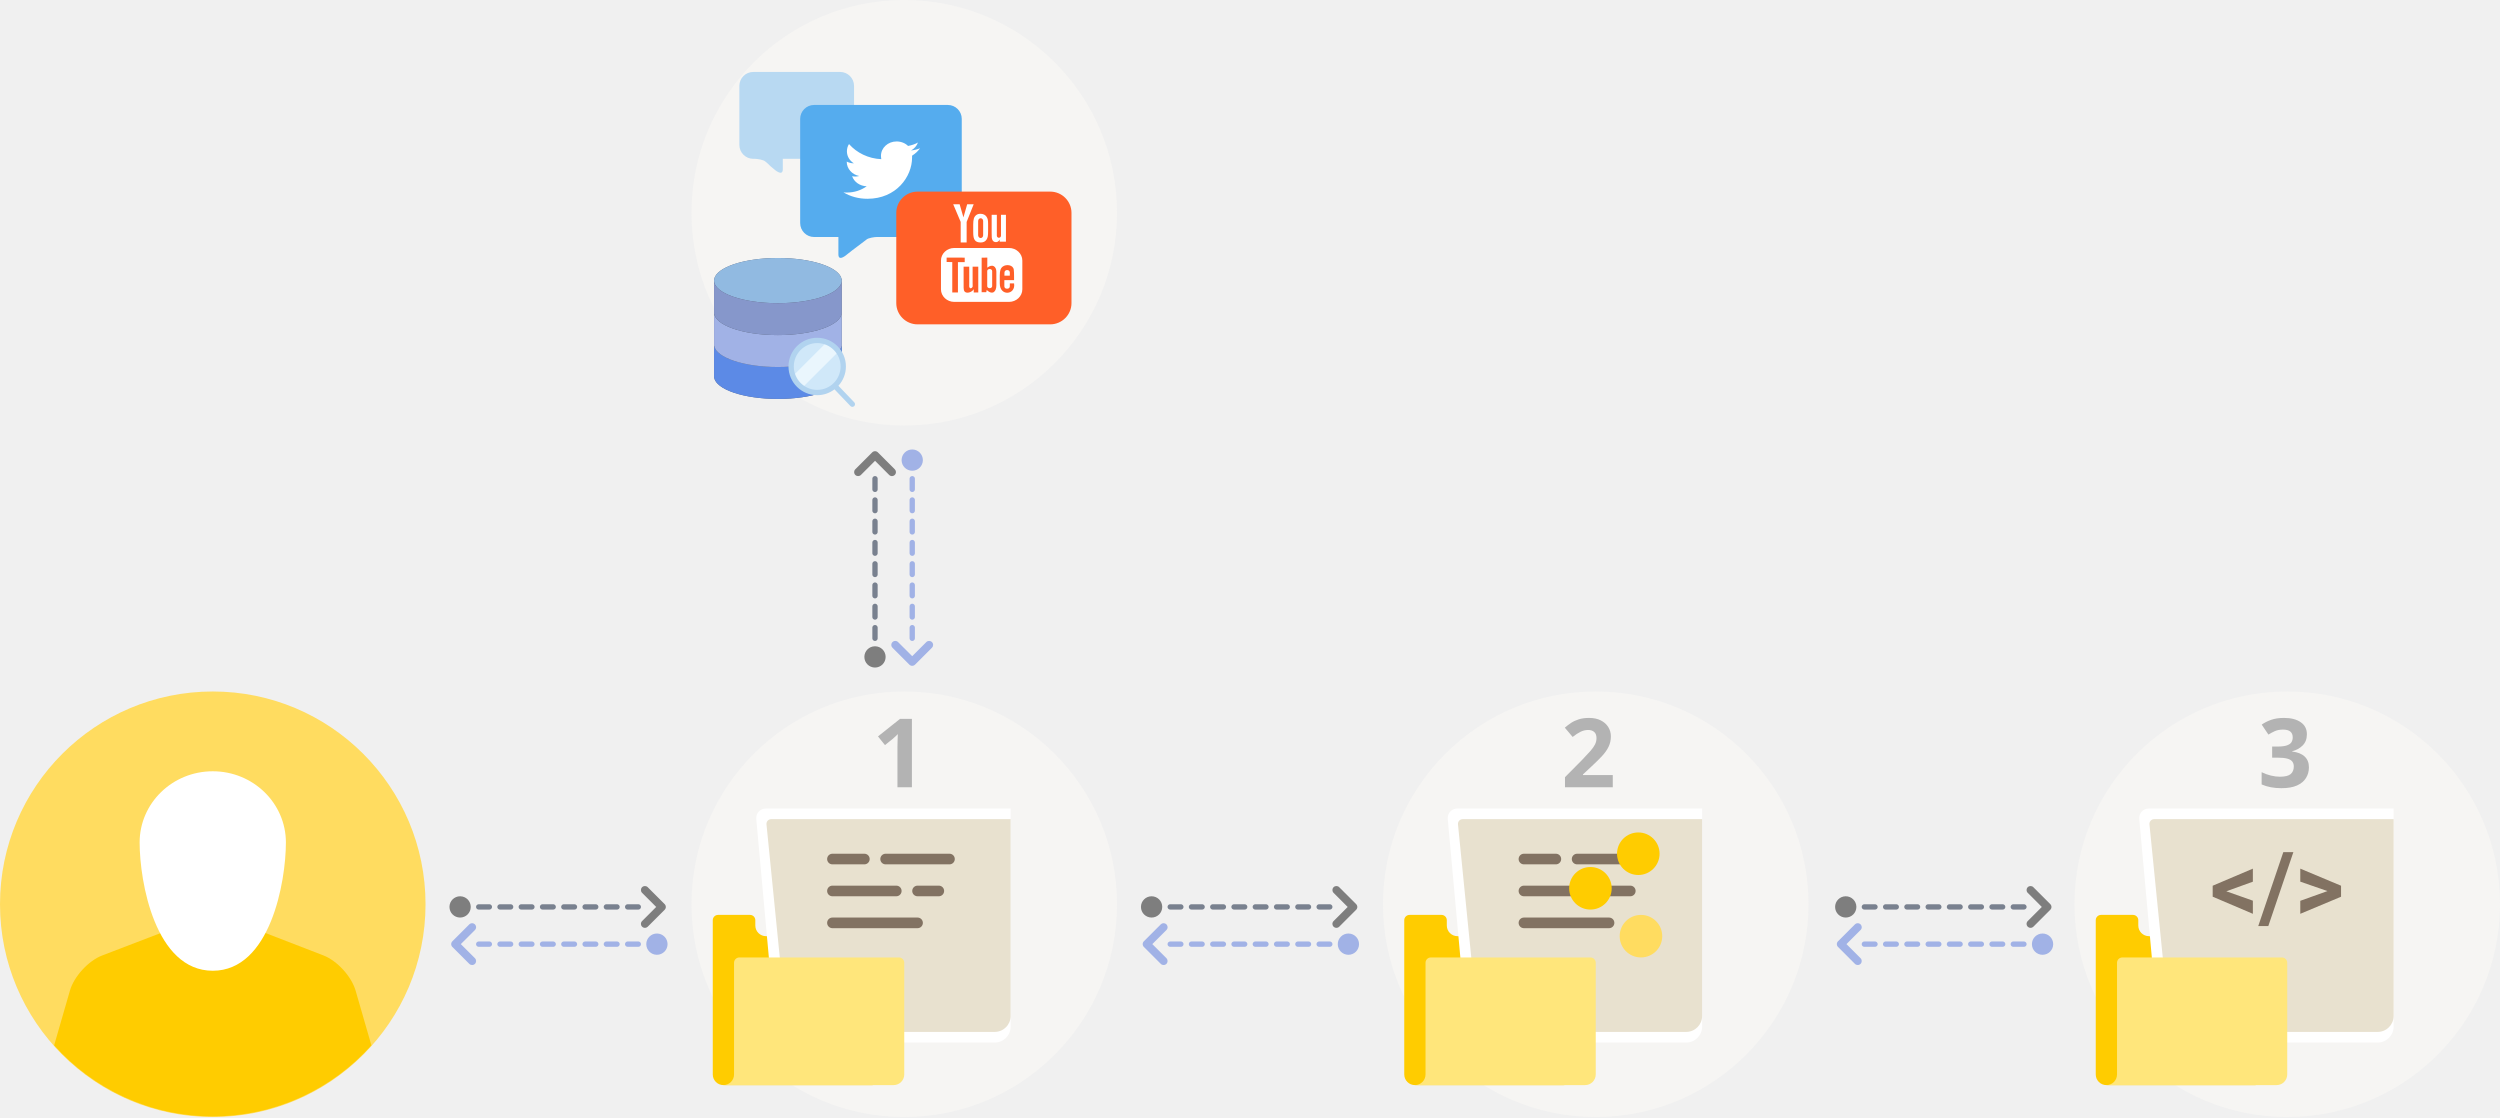
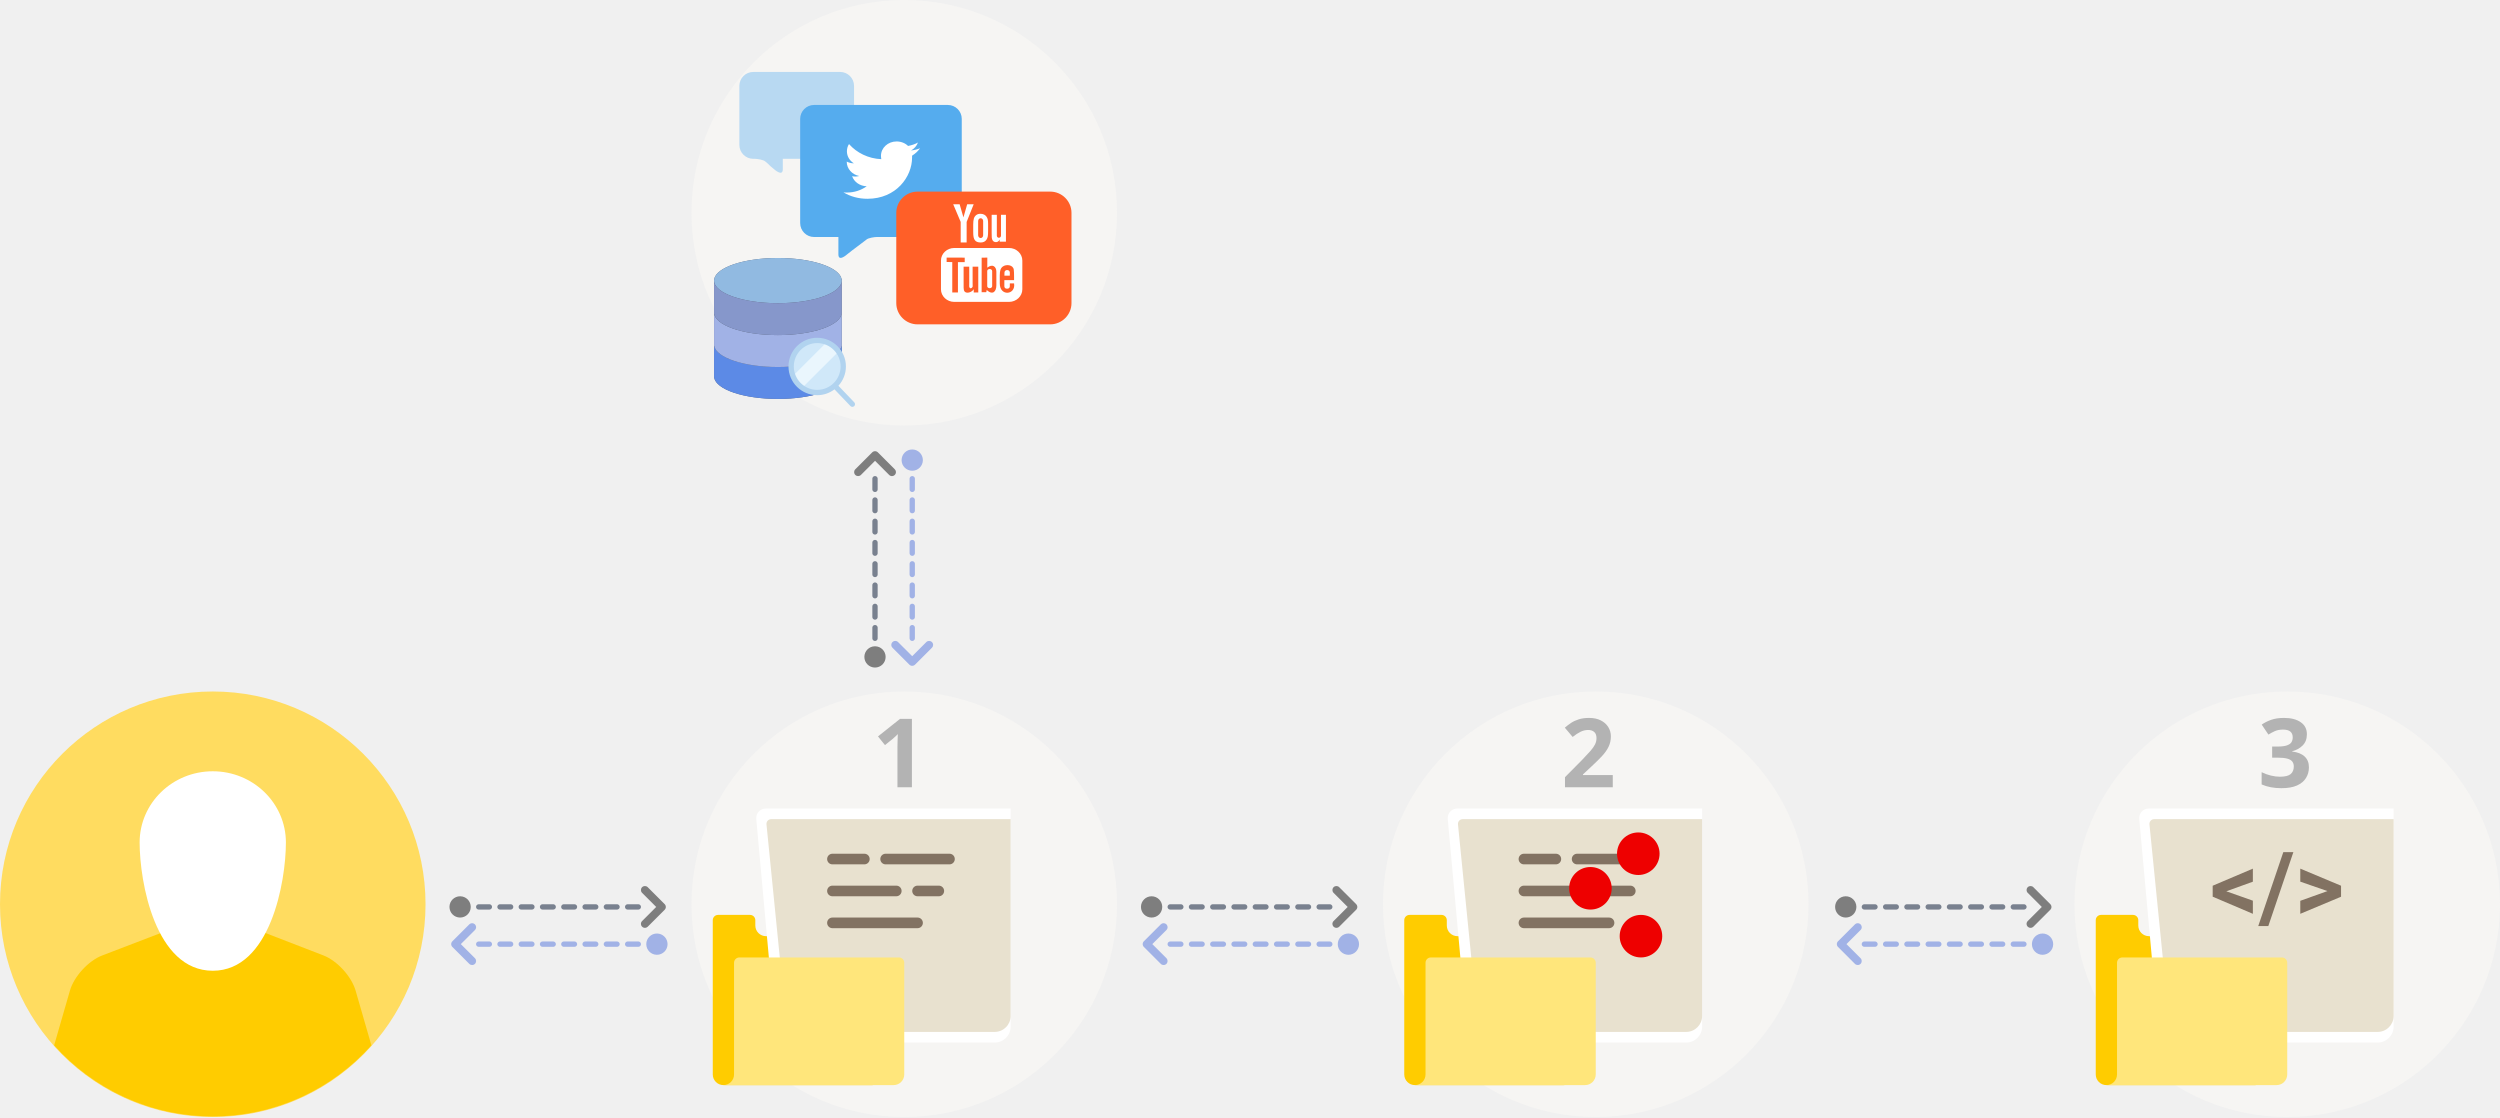
<svg xmlns="http://www.w3.org/2000/svg" width="940" height="420" viewBox="0 0 940 420">
  <g fill="none" fill-rule="evenodd">
    <g transform="translate(780 260)">
      <circle fill="#F6F5F3" fill-rule="nonzero" cx="80" cy="80" r="80" />
      <path d="M28 92h-4v-4a4 4 0 0 0 4 4zM8 92h61.997c1.106 0 2.003.902 2.003 1.993v50.002A4.006 4.006 0 0 1 67.997 148H12.003A4.009 4.009 0 0 1 8 143.995V92zm0-6.002C8 84.895 8.895 84 9.994 84h12.012c1.101 0 1.994.887 1.994 1.998V92H8v-6.002z" fill="#FC0" fill-rule="nonzero" />
      <path d="M24.362 47.98c-.2-2.198 1.428-3.98 3.64-3.98H120v82.003a5.995 5.995 0 0 1-5.997 5.997H32l-7.638-84.02z" fill="#FFF" fill-rule="nonzero" />
      <path d="M28.2 49.997c-.11-1.103.696-1.997 1.807-1.997H120v74.003a6 6 0 0 1-6.007 5.997H36l-7.8-78.003z" fill="#E8E1CF" fill-rule="nonzero" />
      <path d="M16 144v4h-4a4 4 0 0 0 4-4zm0-41.999c0-1.105.905-2.001 2.003-2.001h59.994c1.106 0 2.003.895 2.003 2.001v41.99A4.009 4.009 0 0 1 75.997 148H16v-45.999z" fill="#FFE67B" fill-rule="nonzero" />
      <text font-family="Roboto-Bold, Roboto" font-size="36" font-weight="bold" fill="#827262">
        <tspan x="51" y="86">&lt;/&gt;</tspan>
      </text>
    </g>
    <g transform="translate(520 260)" fill-rule="nonzero">
      <circle fill="#F6F5F3" cx="80" cy="80" r="80" />
      <path d="M28 92h-4v-4a4 4 0 0 0 4 4zM8 92h61.997c1.106 0 2.003.902 2.003 1.993v50.002A4.006 4.006 0 0 1 67.997 148H12.003A4.009 4.009 0 0 1 8 143.995V92zm0-6.002C8 84.895 8.895 84 9.994 84h12.012c1.101 0 1.994.887 1.994 1.998V92H8v-6.002z" fill="#FC0" />
      <path d="M24.362 47.98c-.2-2.198 1.428-3.98 3.64-3.98H120v82.003a5.995 5.995 0 0 1-5.997 5.997H32l-7.638-84.02z" fill="#FFF" />
      <path d="M28.2 49.997c-.11-1.103.696-1.997 1.807-1.997H120v74.003a6 6 0 0 1-6.007 5.997H36l-7.8-78.003z" fill="#E8E1CF" />
      <path d="M16 144v4h-4a4 4 0 0 0 4-4zm0-41.999c0-1.105.905-2.001 2.003-2.001h59.994c1.106 0 2.003.895 2.003 2.001v41.99A4.009 4.009 0 0 1 75.997 148H16v-45.999z" fill="#FFE67B" />
      <path d="M51 75a2 2 0 0 1 1.991-2H77.01c1.1 0 1.991.888 1.991 2a2 2 0 0 1-1.991 2H52.99A1.99 1.99 0 0 1 51 75zm32 0c0-1.105.902-2 2.009-2h7.982a2 2 0 1 1 0 4H85.01A2 2 0 0 1 83 75zM51 63c0-1.105.895-2 1.994-2h12.012c1.101 0 1.994.888 1.994 2 0 1.105-.895 2-1.994 2H52.994A1.992 1.992 0 0 1 51 63zm20 0a2 2 0 0 1 1.991-2H97.01c1.1 0 1.991.888 1.991 2a2 2 0 0 1-1.991 2H72.99A1.99 1.99 0 0 1 71 63zM51 87c0-1.105.89-2 2-2h32c1.105 0 2 .888 2 2 0 1.105-.89 2-2 2H53c-1.105 0-2-.888-2-2z" fill="#827262" />
-       <g transform="translate(70 53)">
-         <circle fill="#FFDC60" cx="27" cy="39" r="8" />
-         <circle fill="#FC0" cx="8" cy="21" r="8" />
-         <circle fill="#FC0" cx="26" cy="8" r="8" />
+       <g transform="translate(70 53)" fill="#E00">
+         <circle cx="27" cy="39" r="8" />
+         <circle cx="8" cy="21" r="8" />
+         <circle cx="26" cy="8" r="8" />
      </g>
    </g>
    <g transform="translate(260 260)" fill-rule="nonzero">
      <circle fill="#F6F5F3" cx="80" cy="80" r="80" />
      <path d="M28 92h-4v-4a4 4 0 0 0 4 4zM8 92h61.997c1.106 0 2.003.902 2.003 1.993v50.002A4.006 4.006 0 0 1 67.997 148H12.003A4.009 4.009 0 0 1 8 143.995V92zm0-6.002C8 84.895 8.895 84 9.994 84h12.012c1.101 0 1.994.887 1.994 1.998V92H8v-6.002z" fill="#FC0" />
      <path d="M24.362 47.98c-.2-2.198 1.428-3.98 3.64-3.98H120v82.003a5.995 5.995 0 0 1-5.997 5.997H32l-7.638-84.02z" fill="#FFF" />
      <path d="M28.2 49.997c-.11-1.103.696-1.997 1.807-1.997H120v74.003a6 6 0 0 1-6.007 5.997H36l-7.8-78.003z" fill="#E8E1CF" />
      <path d="M16 144v4h-4a4 4 0 0 0 4-4zm0-41.999c0-1.105.905-2.001 2.003-2.001h59.994c1.106 0 2.003.895 2.003 2.001v41.99A4.009 4.009 0 0 1 75.997 148H16v-45.999z" fill="#FFE67B" />
      <path d="M51 75a2 2 0 0 1 1.991-2H77.01c1.1 0 1.991.888 1.991 2a2 2 0 0 1-1.991 2H52.99A1.99 1.99 0 0 1 51 75zm32 0c0-1.105.902-2 2.009-2h7.982a2 2 0 1 1 0 4H85.01A2 2 0 0 1 83 75zM51 63c0-1.105.895-2 1.994-2h12.012c1.101 0 1.994.888 1.994 2 0 1.105-.895 2-1.994 2H52.994A1.992 1.992 0 0 1 51 63zm20 0a2 2 0 0 1 1.991-2H97.01c1.1 0 1.991.888 1.991 2a2 2 0 0 1-1.991 2H72.99A1.99 1.99 0 0 1 71 63zM51 87c0-1.105.89-2 2-2h32c1.105 0 2 .888 2 2 0 1.105-.89 2-2 2H53c-1.105 0-2-.888-2-2z" fill="#827262" />
    </g>
    <g transform="translate(0 260)" fill-rule="nonzero">
      <circle fill="#FFDC60" cx="80" cy="80" r="80" />
      <path d="M139.647 133.051l-5.943-20.589c-1.537-5.324-6.948-11.238-12.093-13.224L94.2 88.644H66.111L38.42 99.256c-5.169 1.982-10.589 7.89-12.124 13.206l-5.943 20.59c14.651 16.381 35.94 26.704 59.647 26.704s44.996-10.323 59.647-26.705" fill="#FC0" />
      <path d="M80 105c21.615 0 27.5-33.421 27.5-48.214S95.187 30 80 30 52.5 41.993 52.5 56.786C52.5 71.579 58.385 105 80 105" fill="#FFF" />
    </g>
    <g transform="matrix(1 0 0 -1 169 349)">
      <path d="M81.352 7.983a1.49 1.49 0 0 0-.439-1.055l-6.37-6.37a1.504 1.504 0 0 0-2.56 1.061c0 .398.157.78.438 1.06l5.307 5.306-5.307 5.307a1.504 1.504 0 0 0 .004 2.118c.59.59 1.534.587 2.118.003l6.37-6.37a1.49 1.49 0 0 0 .435-1.054l.004-.006z" fill="#7E7E7E" fill-rule="nonzero" />
      <path d="M11 8h60" stroke="#79818F" stroke-width="2" stroke-linecap="round" stroke-dasharray="4,4" />
      <circle fill="#7E7E7E" fill-rule="nonzero" cx="4" cy="8" r="4" />
    </g>
    <g transform="matrix(-1 0 0 1 251 347)">
      <path d="M81.352 7.983a1.49 1.49 0 0 0-.439-1.055l-6.37-6.37a1.504 1.504 0 0 0-2.56 1.061c0 .398.157.78.438 1.06l5.307 5.306-5.307 5.307a1.504 1.504 0 0 0 .004 2.118c.59.59 1.534.587 2.118.003l6.37-6.37a1.49 1.49 0 0 0 .435-1.054l.004-.006z" fill="#A1B2E6" fill-rule="nonzero" />
      <path d="M11 8h60" stroke="#A1B2E6" stroke-width="2" stroke-linecap="round" stroke-dasharray="4,4" />
      <circle fill="#A1B2E6" fill-rule="nonzero" cx="4" cy="8" r="4" />
    </g>
    <g transform="matrix(0 -1 -1 0 337 251)">
      <path d="M81.352 7.983a1.49 1.49 0 0 0-.439-1.055l-6.37-6.37a1.504 1.504 0 0 0-2.56 1.061c0 .398.157.78.438 1.06l5.307 5.306-5.307 5.307a1.504 1.504 0 0 0 .004 2.118c.59.59 1.534.587 2.118.003l6.37-6.37a1.49 1.49 0 0 0 .435-1.054l.004-.006z" fill="#7E7E7E" fill-rule="nonzero" />
      <path d="M11 8h60" stroke="#79818F" stroke-width="2" stroke-linecap="round" stroke-dasharray="4,4" />
      <circle fill="#7E7E7E" fill-rule="nonzero" cx="4" cy="8" r="4" />
    </g>
    <g transform="matrix(0 1 1 0 335 169)">
      <path d="M81.352 7.983a1.49 1.49 0 0 0-.439-1.055l-6.37-6.37a1.504 1.504 0 0 0-2.56 1.061c0 .398.157.78.438 1.06l5.307 5.306-5.307 5.307a1.504 1.504 0 0 0 .004 2.118c.59.59 1.534.587 2.118.003l6.37-6.37a1.49 1.49 0 0 0 .435-1.054l.004-.006z" fill="#A1B2E6" fill-rule="nonzero" />
      <path d="M11 8h60" stroke="#A1B2E6" stroke-width="2" stroke-linecap="round" stroke-dasharray="4,4" />
      <circle fill="#A1B2E6" fill-rule="nonzero" cx="4" cy="8" r="4" />
    </g>
    <g transform="matrix(-1 0 0 1 511 347)">
      <path d="M81.352 7.983a1.49 1.49 0 0 0-.439-1.055l-6.37-6.37a1.504 1.504 0 0 0-2.56 1.061c0 .398.157.78.438 1.06l5.307 5.306-5.307 5.307a1.504 1.504 0 0 0 .004 2.118c.59.59 1.534.587 2.118.003l6.37-6.37a1.49 1.49 0 0 0 .435-1.054l.004-.006z" fill="#A1B2E6" fill-rule="nonzero" />
      <path d="M11 8h60" stroke="#A1B2E6" stroke-width="2" stroke-linecap="round" stroke-dasharray="4,4" />
      <circle fill="#A1B2E6" fill-rule="nonzero" cx="4" cy="8" r="4" />
    </g>
    <g transform="matrix(1 0 0 -1 429 349)">
      <path d="M81.352 7.983a1.49 1.49 0 0 0-.439-1.055l-6.37-6.37a1.504 1.504 0 0 0-2.56 1.061c0 .398.157.78.438 1.06l5.307 5.306-5.307 5.307a1.504 1.504 0 0 0 .004 2.118c.59.59 1.534.587 2.118.003l6.37-6.37a1.49 1.49 0 0 0 .435-1.054l.004-.006z" fill="#7E7E7E" fill-rule="nonzero" />
      <path d="M11 8h60" stroke="#79818F" stroke-width="2" stroke-linecap="round" stroke-dasharray="4,4" />
      <circle fill="#7E7E7E" fill-rule="nonzero" cx="4" cy="8" r="4" />
    </g>
    <g transform="matrix(-1 0 0 1 772 347)">
      <path d="M81.352 7.983a1.49 1.49 0 0 0-.439-1.055l-6.37-6.37a1.504 1.504 0 0 0-2.56 1.061c0 .398.157.78.438 1.06l5.307 5.306-5.307 5.307a1.504 1.504 0 0 0 .004 2.118c.59.59 1.534.587 2.118.003l6.37-6.37a1.49 1.49 0 0 0 .435-1.054l.004-.006z" fill="#A1B2E6" fill-rule="nonzero" />
      <path d="M11 8h60" stroke="#A1B2E6" stroke-width="2" stroke-linecap="round" stroke-dasharray="4,4" />
      <circle fill="#A1B2E6" fill-rule="nonzero" cx="4" cy="8" r="4" />
    </g>
    <g transform="matrix(1 0 0 -1 690 349)">
      <path d="M81.352 7.983a1.49 1.49 0 0 0-.439-1.055l-6.37-6.37a1.504 1.504 0 0 0-2.56 1.061c0 .398.157.78.438 1.06l5.307 5.306-5.307 5.307a1.504 1.504 0 0 0 .004 2.118c.59.59 1.534.587 2.118.003l6.37-6.37a1.49 1.49 0 0 0 .435-1.054l.004-.006z" fill="#7E7E7E" fill-rule="nonzero" />
      <path d="M11 8h60" stroke="#79818F" stroke-width="2" stroke-linecap="round" stroke-dasharray="4,4" />
      <circle fill="#7E7E7E" fill-rule="nonzero" cx="4" cy="8" r="4" />
    </g>
    <circle fill="#F6F5F3" fill-rule="nonzero" cx="340" cy="80" r="80" />
    <g fill-rule="nonzero">
      <g transform="translate(268 97)">
        <path d="M48.446 8c-.731-4.462-11.175-8-23.955-8C11.711 0 1.267 3.538.535 8H.491v37h.045c.731 4.461 11.175 8 23.955 8 12.78 0 23.224-3.539 23.955-8h.045V8h-.045z" fill="#545E73" />
        <path d="M24.491 41c-13.255 0-24-3.806-24-8.5V45h.045c.731 4.461 11.175 8 23.955 8 12.78 0 23.224-3.539 23.955-8h.045V32.5c0 4.694-10.745 8.5-24 8.5zm-24-9v.5c0-.168.018-.334.045-.5H.491zm47.955 0c.027.166.045.332.045.5V32h-.045z" fill="#5C8AE6" />
        <path d="M24.491 29c-13.255 0-24-3.806-24-8.5V33h.045c.731 4.461 11.175 8 23.955 8 12.78 0 23.224-3.539 23.955-8h.045V20.5c0 4.694-10.745 8.5-24 8.5zm-24-9v.5c0-.168.018-.334.045-.5H.491zm47.955 0c.027.166.045.332.045.5V20h-.045z" fill="#A1B2E6" />
        <ellipse fill="#91BAE1" cx="24.491" cy="8.5" rx="24" ry="8.5" />
        <path d="M24.491 17c-13.255 0-24-3.806-24-8.5V21h.045c.731 4.461 11.175 8 23.955 8 12.78 0 23.224-3.539 23.955-8h.045V8.5c0 4.694-10.745 8.5-24 8.5zm-24-9v.5c0-.168.018-.334.045-.5H.491zm47.955 0c.027.166.045.332.045.5V8h-.045z" fill="#8697CB" />
      </g>
      <g transform="translate(296 127)">
        <circle fill="#D0E8F9" cx="11.268" cy="10.796" r="9.796" />
        <path d="M14.821 1.674L2.147 14.348a9.823 9.823 0 0 0 3.495 4.459L19.28 5.17a9.818 9.818 0 0 0-4.459-3.496z" fill="#EAF6FD" />
        <path d="M25.213 24.291l-5.97-6.244a10.74 10.74 0 0 0 2.82-7.251C22.064 4.843 17.221 0 11.268 0S.472 4.843.472 10.796c0 5.953 4.843 10.796 10.796 10.796 2.442 0 4.689-.824 6.499-2.196l6.001 6.276a.997.997 0 0 0 1.414.032.999.999 0 0 0 .031-1.413zM2.472 10.796C2.472 5.946 6.418 2 11.268 2s8.796 3.946 8.796 8.796-3.946 8.796-8.796 8.796-8.796-3.946-8.796-8.796z" fill="#B1D3EF" />
      </g>
    </g>
    <g fill-rule="nonzero">
      <path d="M315.891 27.051h-32.665c-2.874 0-5.226 2.352-5.226 5.227V54.49c0 2.874 2.352 5.226 5.226 5.226h.654c.718 0 3.266.327 3.92 1.046 1.96 1.567.522.653 3.266 2.874-.065-.065 3.266 3.005 3.266 0v-3.92h21.56c2.874 0 5.226-2.352 5.226-5.226V32.278c0-2.875-2.352-5.227-5.227-5.227z" fill="#B8D9F2" />
      <path d="M306.092 39.464h50.304c2.874 0 5.226 2.352 5.226 5.226v39.198c0 2.875-2.351 5.227-5.226 5.227h-26.785c-.719 0-3.267.326-3.92 1.045-1.96 1.568-4.443 3.267-7.187 5.488.066-.065-3.266 3.005-3.266 0v-6.533h-9.146c-2.875 0-5.227-2.352-5.227-5.227V44.69c0-2.874 2.352-5.226 5.227-5.226z" fill="#55ACEE" />
      <path d="M345.943 55.731c-1.045.457-2.221.719-3.397.85a5.591 5.591 0 0 0 2.613-3.006c-1.11.653-2.417 1.045-3.724 1.307-1.045-1.046-2.613-1.699-4.311-1.699-3.267 0-5.88 2.417-5.88 5.422 0 .458.065.85.13 1.242-4.899-.196-9.276-2.417-12.15-5.684-.523.784-.785 1.764-.785 2.744 0 1.895 1.046 3.528 2.614 4.508-.98 0-1.895-.262-2.679-.654v.066c0 2.613 2.025 4.834 4.704 5.357-.513.13-1.04.195-1.568.196-.392 0-.719-.066-1.11-.13.718 2.155 2.94 3.723 5.487 3.788a12.682 12.682 0 0 1-7.317 2.352c-.457 0-.915 0-1.437-.065 2.613 1.568 5.684 2.417 9.015 2.417 10.845 0 16.79-8.297 16.79-15.483v-.719c1.241-.784 2.221-1.698 3.005-2.809z" fill="#FFF" />
    </g>
    <g fill-rule="nonzero">
      <path d="M394.895 72.047h-49.91c-4.392 0-7.985 3.593-7.985 7.985v33.938c0 4.392 3.593 7.986 7.986 7.986h49.908c4.392 0 7.986-3.594 7.986-7.986V80.032c0-4.392-3.593-7.985-7.985-7.985z" fill="#FF5F28" />
      <path d="M379.681 103.654h-2.016l.01-1.17a.95.95 0 0 1 .95-.945h.129a.95.95 0 0 1 .95.945l-.023 1.17zm-7.558-2.508c-.51 0-.929.344-.929.765v5.691c0 .42.419.762.929.762.513 0 .932-.342.932-.762v-5.692c0-.42-.419-.764-.932-.764zm12.272-3.183v10.827c0 2.597-2.252 4.722-5.005 4.722h-20.58c-2.755 0-5.006-2.125-5.006-4.722V97.963c0-2.597 2.251-4.723 5.005-4.723h20.581c2.753 0 5.005 2.126 5.005 4.723zm-24.213 12.003l-.001-11.405h2.55v-1.69l-6.8-.01v1.66l2.123.007v11.437h2.128v.001zm7.647-9.706h-2.127v6.09c0 .881.053 1.322-.003 1.477-.173.472-.95.973-1.253.05-.052-.16-.006-.648-.007-1.486l-.01-6.131h-2.115l.007 6.034c.001.926-.02 1.615.007 1.93.052.553.033 1.199.548 1.566.956.69 2.79-.102 3.25-1.088l-.005 1.258 1.708.002v-9.702zm6.805 6.974l-.004-5.07c-.002-1.932-1.447-3.089-3.41-1.525l.01-3.77-2.126.004-.01 13.007 1.747-.026.159-.81c2.234 2.05 3.638.646 3.634-1.81zm6.658-.672l-1.596.008-.003.217v.89a.87.87 0 0 1-.872.864h-.312a.87.87 0 0 1-.873-.864v-2.342h3.653v-1.375c0-1.004-.026-2.008-.11-2.582-.26-1.817-2.81-2.106-4.099-1.176-.405.291-.713.68-.894 1.203-.18.523-.27 1.235-.27 2.142v3.023c0 5.023 6.103 4.313 5.376-.008zm-8.182-16.409c.11.267.28.483.512.647.228.16.52.241.87.241.307 0 .579-.083.815-.254.236-.17.435-.424.597-.763l-.04.835h2.37V80.775h-1.866v7.848a.778.778 0 0 1-1.556 0v-7.848h-1.947v6.801c0 .866.015 1.444.041 1.737.028.291.095.57.204.84zm-7.185-5.695c0-.968.081-1.723.241-2.268a2.53 2.53 0 0 1 .872-1.309c.419-.33.956-.496 1.607-.496.548 0 1.019.108 1.412.319.393.212.698.487.909.827.216.34.36.691.44 1.05.08.363.118.913.118 1.651v2.55c0 .936-.038 1.624-.11 2.061-.07.436-.23.853-.467 1.225-.218.36-.535.651-.913.838-.374.182-.802.27-1.287.27-.54 0-.996-.074-1.37-.23a1.88 1.88 0 0 1-.874-.7c-.21-.31-.357-.688-.445-1.13-.09-.441-.132-1.104-.132-1.988v-2.67h-.001zm1.857 4.006c0 .57.425 1.037.943 1.037.517 0 .94-.466.94-1.037v-5.368c0-.57-.423-1.037-.94-1.037-.518 0-.943.466-.943 1.037v5.368zm-6.562 2.71h2.237l.002-7.733 2.643-6.625h-2.446l-1.406 4.921-1.425-4.934h-2.42l2.811 6.642.004 7.73v-.001z" fill="#FFF" />
    </g>
    <text fill="#B3B3B3" font-family="ChalkboardSE-Bold, Chalkboard SE" font-size="36" font-weight="bold">
      <tspan x="328" y="296">1</tspan>
    </text>
    <text fill="#B3B3B3" font-family="ChalkboardSE-Bold, Chalkboard SE" font-size="36" font-weight="bold">
      <tspan x="587" y="296">2</tspan>
    </text>
    <text fill="#B3B3B3" font-family="ChalkboardSE-Bold, Chalkboard SE" font-size="36" font-weight="bold">
      <tspan x="849" y="296">3</tspan>
    </text>
  </g>
</svg>
